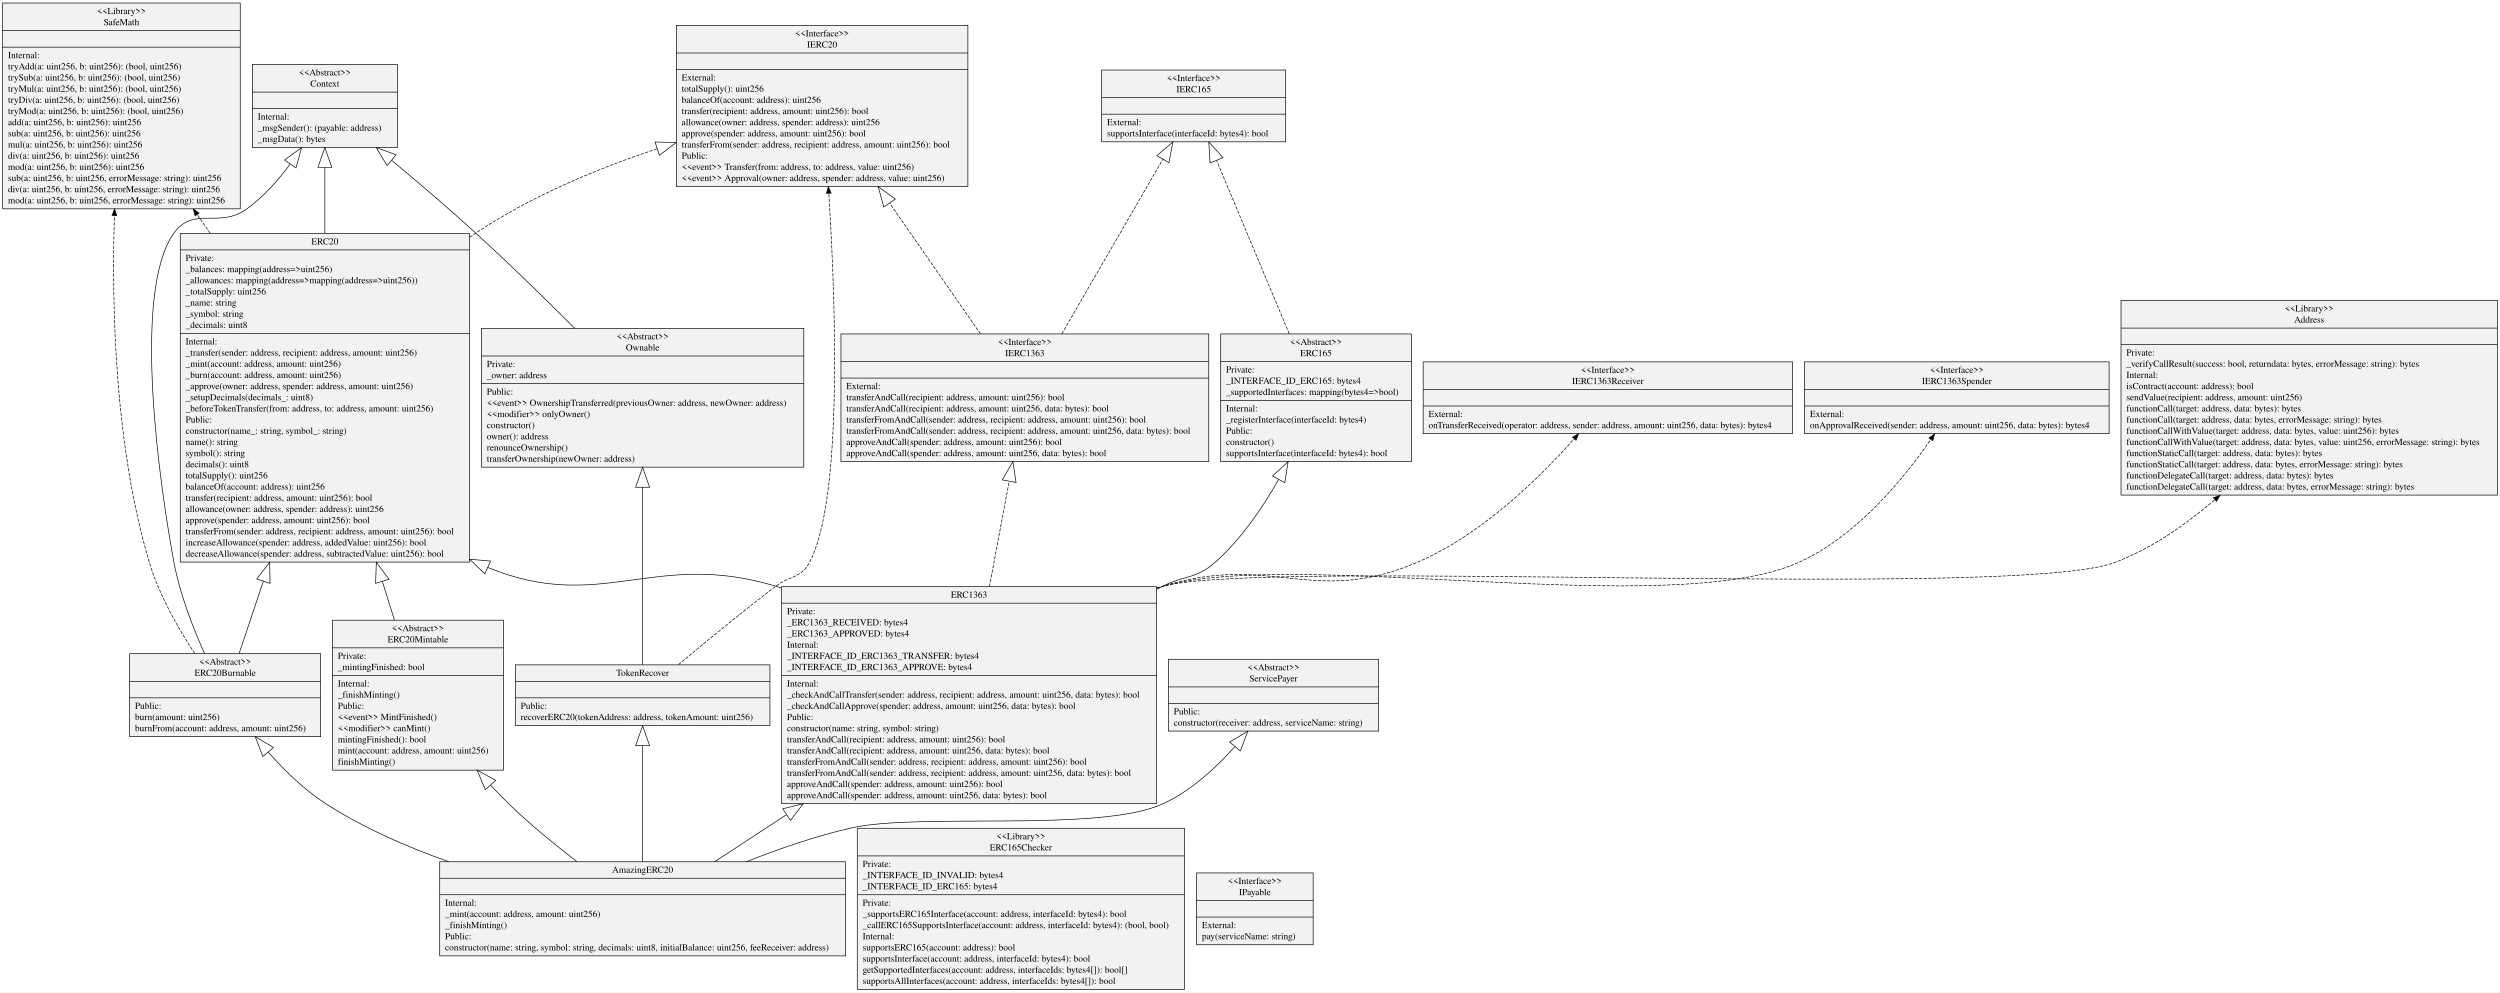
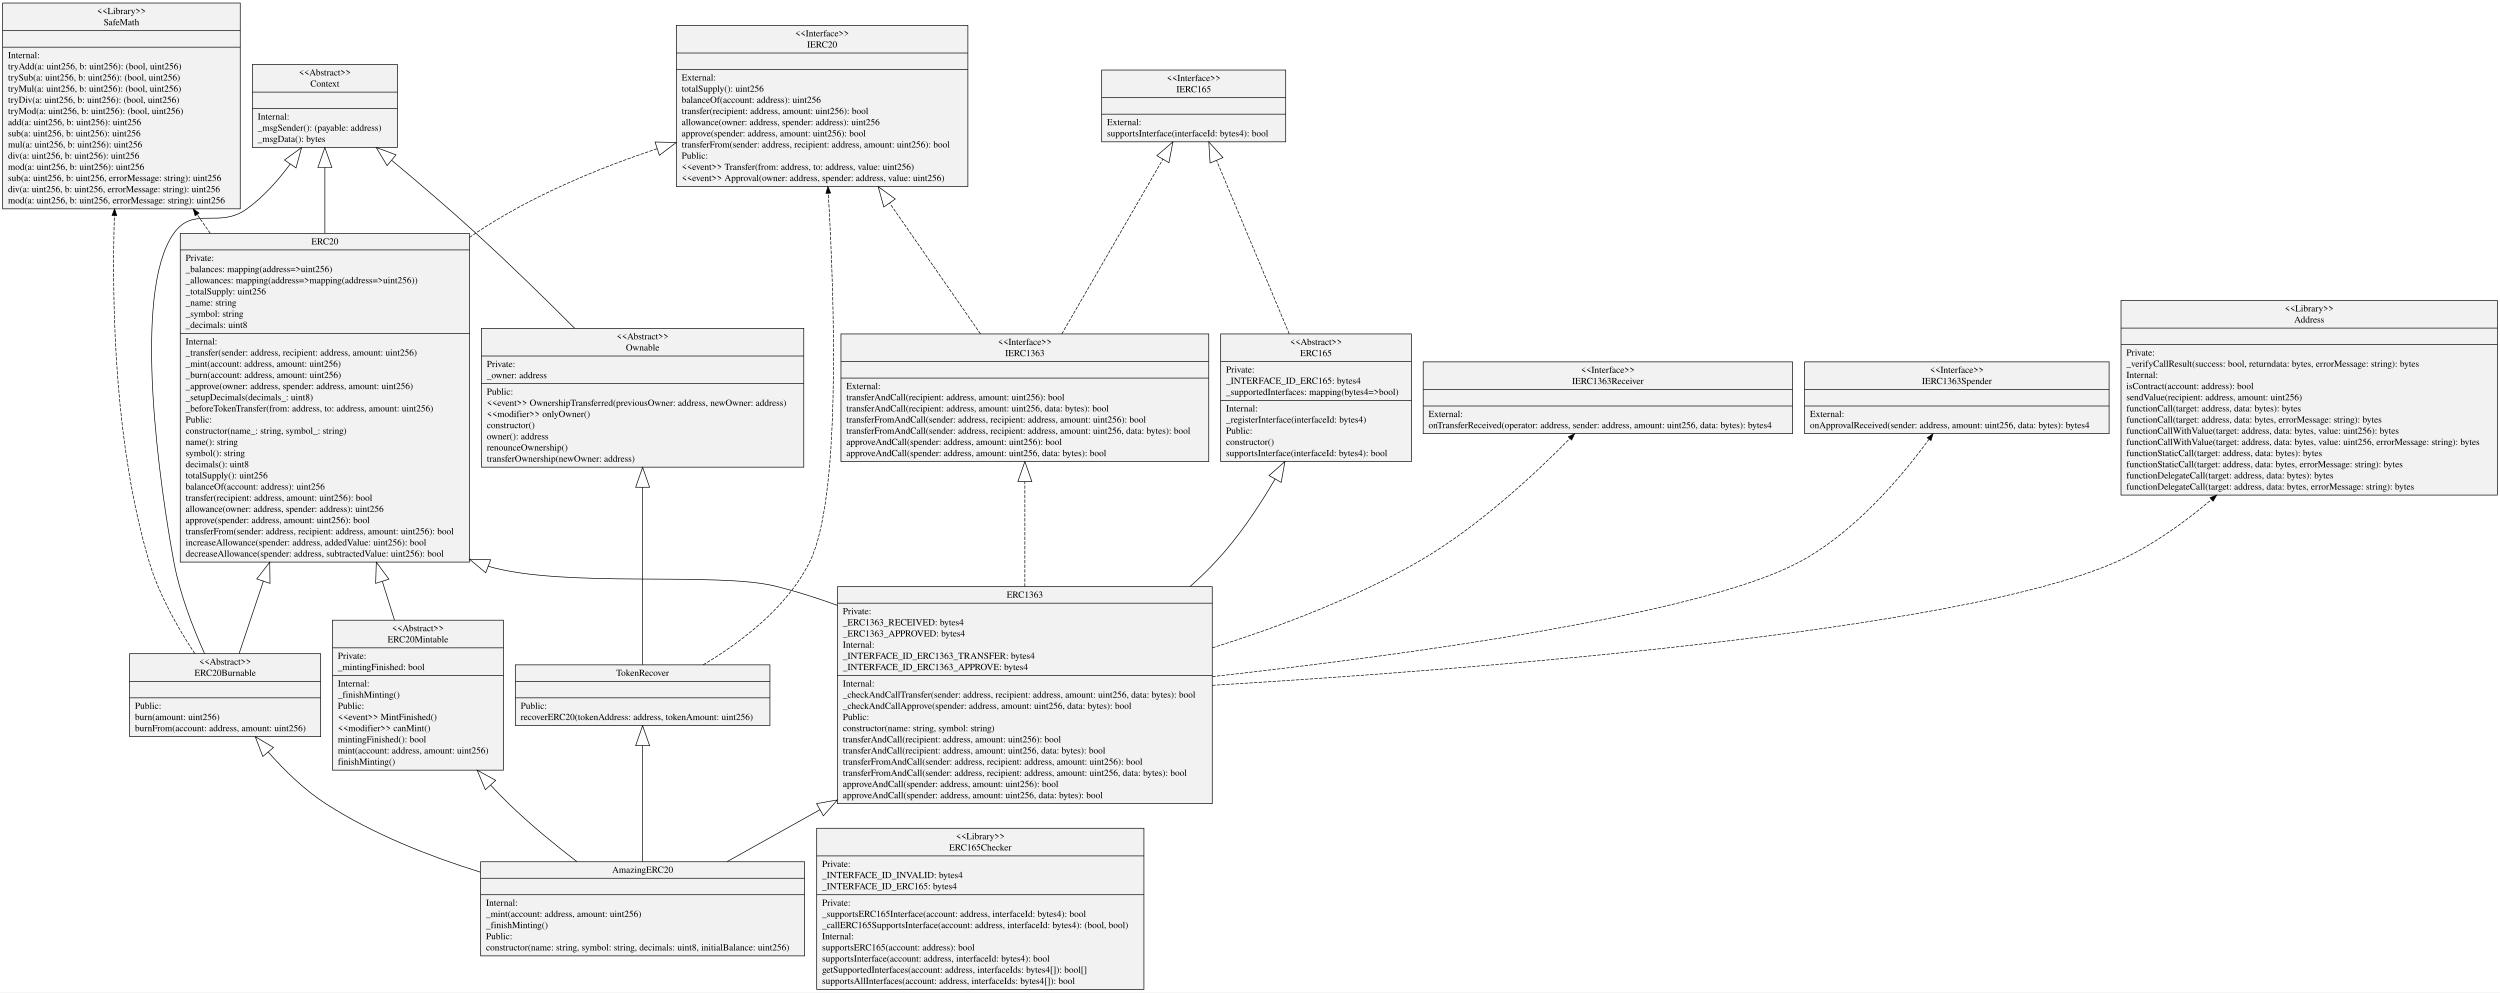
<svg xmlns="http://www.w3.org/2000/svg" width="3761pt" height="1493pt" viewBox="0.00 0.00 3760.75 1492.80">
  <g id="graph0" class="graph" transform="scale(1 1) rotate(0) translate(4 1488.8)">
    <polygon fill="#ffffff" stroke="transparent" points="-4,4 -4,-1488.8 3756.754,-1488.8 3756.754,4 -4,4" />
    <g id="node1" class="node">
      <polygon fill="#f2f2f2" stroke="#000000" points="375.624,-1267.1 375.624,-1391.9 593.769,-1391.9 593.769,-1267.1 375.624,-1267.1" />
      <text text-anchor="middle" x="484.696" y="-1375.3" font-family="Times,serif" font-size="14.00" fill="#000000">&lt;&lt;Abstract&gt;&gt;</text>
      <text text-anchor="middle" x="484.696" y="-1358.5" font-family="Times,serif" font-size="14.00" fill="#000000">Context</text>
      <polyline fill="none" stroke="#000000" points="375.624,-1350.3 593.769,-1350.3 " />
      <text text-anchor="middle" x="484.696" y="-1333.7" font-family="Times,serif" font-size="14.00" fill="#000000"> </text>
      <polyline fill="none" stroke="#000000" points="375.624,-1325.5 593.769,-1325.5 " />
      <text text-anchor="start" x="383.624" y="-1308.9" font-family="Times,serif" font-size="14.00" fill="#000000">Internal:</text>
      <text text-anchor="start" x="383.624" y="-1292.1" font-family="Times,serif" font-size="14.00" fill="#000000">    _msgSender(): (payable: address)</text>
      <text text-anchor="start" x="383.624" y="-1275.3" font-family="Times,serif" font-size="14.00" fill="#000000">    _msgData(): bytes</text>
    </g>
    <g id="node2" class="node">
      <polygon fill="#f2f2f2" stroke="#000000" points="1013.396,-1208.3 1013.396,-1450.7 1451.996,-1450.7 1451.996,-1208.3 1013.396,-1208.3" />
      <text text-anchor="middle" x="1232.696" y="-1434.1" font-family="Times,serif" font-size="14.00" fill="#000000">&lt;&lt;Interface&gt;&gt;</text>
      <text text-anchor="middle" x="1232.696" y="-1417.3" font-family="Times,serif" font-size="14.00" fill="#000000">IERC20</text>
      <polyline fill="none" stroke="#000000" points="1013.396,-1409.1 1451.996,-1409.1 " />
      <text text-anchor="middle" x="1232.696" y="-1392.5" font-family="Times,serif" font-size="14.00" fill="#000000"> </text>
      <polyline fill="none" stroke="#000000" points="1013.396,-1384.3 1451.996,-1384.3 " />
      <text text-anchor="start" x="1021.396" y="-1367.7" font-family="Times,serif" font-size="14.00" fill="#000000">External:</text>
      <text text-anchor="start" x="1021.396" y="-1350.9" font-family="Times,serif" font-size="14.00" fill="#000000">     totalSupply(): uint256</text>
      <text text-anchor="start" x="1021.396" y="-1334.1" font-family="Times,serif" font-size="14.00" fill="#000000">     balanceOf(account: address): uint256</text>
      <text text-anchor="start" x="1021.396" y="-1317.3" font-family="Times,serif" font-size="14.00" fill="#000000">     transfer(recipient: address, amount: uint256): bool</text>
      <text text-anchor="start" x="1021.396" y="-1300.5" font-family="Times,serif" font-size="14.00" fill="#000000">     allowance(owner: address, spender: address): uint256</text>
      <text text-anchor="start" x="1021.396" y="-1283.7" font-family="Times,serif" font-size="14.00" fill="#000000">     approve(spender: address, amount: uint256): bool</text>
      <text text-anchor="start" x="1021.396" y="-1266.9" font-family="Times,serif" font-size="14.00" fill="#000000">     transferFrom(sender: address, recipient: address, amount: uint256): bool</text>
      <text text-anchor="start" x="1021.396" y="-1250.1" font-family="Times,serif" font-size="14.00" fill="#000000">Public:</text>
      <text text-anchor="start" x="1021.396" y="-1233.3" font-family="Times,serif" font-size="14.00" fill="#000000">    &lt;&lt;event&gt;&gt; Transfer(from: address, to: address, value: uint256)</text>
      <text text-anchor="start" x="1021.396" y="-1216.5" font-family="Times,serif" font-size="14.00" fill="#000000">    &lt;&lt;event&gt;&gt; Approval(owner: address, spender: address, value: uint256)</text>
    </g>
    <g id="node3" class="node">
      <polygon fill="#f2f2f2" stroke="#000000" points="0,-1174.7 0,-1484.3 357.393,-1484.3 357.393,-1174.7 0,-1174.7" />
      <text text-anchor="middle" x="178.696" y="-1467.7" font-family="Times,serif" font-size="14.00" fill="#000000">&lt;&lt;Library&gt;&gt;</text>
      <text text-anchor="middle" x="178.696" y="-1450.9" font-family="Times,serif" font-size="14.00" fill="#000000">SafeMath</text>
      <polyline fill="none" stroke="#000000" points="0,-1442.7 357.393,-1442.7 " />
      <text text-anchor="middle" x="178.696" y="-1426.1" font-family="Times,serif" font-size="14.00" fill="#000000"> </text>
      <polyline fill="none" stroke="#000000" points="0,-1417.9 357.393,-1417.9 " />
      <text text-anchor="start" x="8" y="-1401.3" font-family="Times,serif" font-size="14.00" fill="#000000">Internal:</text>
      <text text-anchor="start" x="8" y="-1384.5" font-family="Times,serif" font-size="14.00" fill="#000000">    tryAdd(a: uint256, b: uint256): (bool, uint256)</text>
      <text text-anchor="start" x="8" y="-1367.7" font-family="Times,serif" font-size="14.00" fill="#000000">    trySub(a: uint256, b: uint256): (bool, uint256)</text>
      <text text-anchor="start" x="8" y="-1350.9" font-family="Times,serif" font-size="14.00" fill="#000000">    tryMul(a: uint256, b: uint256): (bool, uint256)</text>
      <text text-anchor="start" x="8" y="-1334.1" font-family="Times,serif" font-size="14.00" fill="#000000">    tryDiv(a: uint256, b: uint256): (bool, uint256)</text>
      <text text-anchor="start" x="8" y="-1317.3" font-family="Times,serif" font-size="14.00" fill="#000000">    tryMod(a: uint256, b: uint256): (bool, uint256)</text>
      <text text-anchor="start" x="8" y="-1300.5" font-family="Times,serif" font-size="14.00" fill="#000000">    add(a: uint256, b: uint256): uint256</text>
      <text text-anchor="start" x="8" y="-1283.7" font-family="Times,serif" font-size="14.00" fill="#000000">    sub(a: uint256, b: uint256): uint256</text>
      <text text-anchor="start" x="8" y="-1266.9" font-family="Times,serif" font-size="14.00" fill="#000000">    mul(a: uint256, b: uint256): uint256</text>
      <text text-anchor="start" x="8" y="-1250.1" font-family="Times,serif" font-size="14.00" fill="#000000">    div(a: uint256, b: uint256): uint256</text>
      <text text-anchor="start" x="8" y="-1233.3" font-family="Times,serif" font-size="14.00" fill="#000000">    mod(a: uint256, b: uint256): uint256</text>
      <text text-anchor="start" x="8" y="-1216.5" font-family="Times,serif" font-size="14.00" fill="#000000">    sub(a: uint256, b: uint256, errorMessage: string): uint256</text>
      <text text-anchor="start" x="8" y="-1199.7" font-family="Times,serif" font-size="14.00" fill="#000000">    div(a: uint256, b: uint256, errorMessage: string): uint256</text>
      <text text-anchor="start" x="8" y="-1182.9" font-family="Times,serif" font-size="14.00" fill="#000000">    mod(a: uint256, b: uint256, errorMessage: string): uint256</text>
    </g>
    <g id="node4" class="node">
      <polygon fill="#f2f2f2" stroke="#000000" points="267.147,-643.3 267.147,-1137.7 702.246,-1137.7 702.246,-643.3 267.147,-643.3" />
      <text text-anchor="middle" x="484.696" y="-1121.1" font-family="Times,serif" font-size="14.00" fill="#000000">ERC20</text>
      <polyline fill="none" stroke="#000000" points="267.147,-1112.9 702.246,-1112.9 " />
      <text text-anchor="start" x="275.147" y="-1096.3" font-family="Times,serif" font-size="14.00" fill="#000000">Private:</text>
      <text text-anchor="start" x="275.147" y="-1079.5" font-family="Times,serif" font-size="14.00" fill="#000000">   _balances: mapping(address=&gt;uint256)</text>
      <text text-anchor="start" x="275.147" y="-1062.7" font-family="Times,serif" font-size="14.00" fill="#000000">   _allowances: mapping(address=&gt;mapping(address=&gt;uint256))</text>
      <text text-anchor="start" x="275.147" y="-1045.9" font-family="Times,serif" font-size="14.00" fill="#000000">   _totalSupply: uint256</text>
      <text text-anchor="start" x="275.147" y="-1029.1" font-family="Times,serif" font-size="14.00" fill="#000000">   _name: string</text>
      <text text-anchor="start" x="275.147" y="-1012.3" font-family="Times,serif" font-size="14.00" fill="#000000">   _symbol: string</text>
      <text text-anchor="start" x="275.147" y="-995.5" font-family="Times,serif" font-size="14.00" fill="#000000">   _decimals: uint8</text>
      <polyline fill="none" stroke="#000000" points="267.147,-987.3 702.246,-987.3 " />
      <text text-anchor="start" x="275.147" y="-970.7" font-family="Times,serif" font-size="14.00" fill="#000000">Internal:</text>
      <text text-anchor="start" x="275.147" y="-953.9" font-family="Times,serif" font-size="14.00" fill="#000000">    _transfer(sender: address, recipient: address, amount: uint256)</text>
      <text text-anchor="start" x="275.147" y="-937.1" font-family="Times,serif" font-size="14.00" fill="#000000">    _mint(account: address, amount: uint256)</text>
      <text text-anchor="start" x="275.147" y="-920.3" font-family="Times,serif" font-size="14.00" fill="#000000">    _burn(account: address, amount: uint256)</text>
      <text text-anchor="start" x="275.147" y="-903.5" font-family="Times,serif" font-size="14.00" fill="#000000">    _approve(owner: address, spender: address, amount: uint256)</text>
      <text text-anchor="start" x="275.147" y="-886.7" font-family="Times,serif" font-size="14.00" fill="#000000">    _setupDecimals(decimals_: uint8)</text>
      <text text-anchor="start" x="275.147" y="-869.9" font-family="Times,serif" font-size="14.00" fill="#000000">    _beforeTokenTransfer(from: address, to: address, amount: uint256)</text>
      <text text-anchor="start" x="275.147" y="-853.1" font-family="Times,serif" font-size="14.00" fill="#000000">Public:</text>
      <text text-anchor="start" x="275.147" y="-836.3" font-family="Times,serif" font-size="14.00" fill="#000000">    constructor(name_: string, symbol_: string)</text>
      <text text-anchor="start" x="275.147" y="-819.5" font-family="Times,serif" font-size="14.00" fill="#000000">    name(): string</text>
      <text text-anchor="start" x="275.147" y="-802.7" font-family="Times,serif" font-size="14.00" fill="#000000">    symbol(): string</text>
      <text text-anchor="start" x="275.147" y="-785.9" font-family="Times,serif" font-size="14.00" fill="#000000">    decimals(): uint8</text>
      <text text-anchor="start" x="275.147" y="-769.1" font-family="Times,serif" font-size="14.00" fill="#000000">    totalSupply(): uint256</text>
      <text text-anchor="start" x="275.147" y="-752.3" font-family="Times,serif" font-size="14.00" fill="#000000">    balanceOf(account: address): uint256</text>
      <text text-anchor="start" x="275.147" y="-735.5" font-family="Times,serif" font-size="14.00" fill="#000000">    transfer(recipient: address, amount: uint256): bool</text>
      <text text-anchor="start" x="275.147" y="-718.7" font-family="Times,serif" font-size="14.00" fill="#000000">    allowance(owner: address, spender: address): uint256</text>
      <text text-anchor="start" x="275.147" y="-701.9" font-family="Times,serif" font-size="14.00" fill="#000000">    approve(spender: address, amount: uint256): bool</text>
      <text text-anchor="start" x="275.147" y="-685.1" font-family="Times,serif" font-size="14.00" fill="#000000">    transferFrom(sender: address, recipient: address, amount: uint256): bool</text>
      <text text-anchor="start" x="275.147" y="-668.3" font-family="Times,serif" font-size="14.00" fill="#000000">    increaseAllowance(spender: address, addedValue: uint256): bool</text>
      <text text-anchor="start" x="275.147" y="-651.5" font-family="Times,serif" font-size="14.00" fill="#000000">    decreaseAllowance(spender: address, subtractedValue: uint256): bool</text>
    </g>
    <g id="edge1" class="edge">
      <path fill="none" stroke="#000000" d="M484.696,-1137.906C484.696,-1173.085 484.696,-1207.292 484.696,-1236.833" />
      <polygon fill="none" stroke="#000000" points="474.197,-1236.882 484.696,-1266.882 495.197,-1236.882 474.197,-1236.882" />
    </g>
    <g id="edge2" class="edge">
      <path fill="none" stroke="#000000" stroke-dasharray="5,2" d="M702.29,-1131.714C705.411,-1133.926 708.547,-1136.089 711.696,-1138.2 793.942,-1193.32 894.1,-1235.012 984.541,-1265.174" />
      <polygon fill="none" stroke="#000000" points="981.436,-1275.206 1013.212,-1274.465 987.91,-1255.228 981.436,-1275.206" />
    </g>
    <g id="edge3" class="edge">
      <path fill="none" stroke="#000000" stroke-dasharray="5,2" d="M312.245,-1137.906C305.646,-1147.373 299.096,-1156.77 292.645,-1166.024" />
      <polygon fill="#000000" stroke="#000000" points="289.598,-1164.276 286.751,-1174.481 295.34,-1168.279 289.598,-1164.276" />
    </g>
    <g id="node5" class="node">
      <polygon fill="#f2f2f2" stroke="#000000" points="191.003,-380.7 191.003,-505.5 478.39,-505.5 478.39,-380.7 191.003,-380.7" />
      <text text-anchor="middle" x="334.696" y="-488.9" font-family="Times,serif" font-size="14.00" fill="#000000">&lt;&lt;Abstract&gt;&gt;</text>
      <text text-anchor="middle" x="334.696" y="-472.1" font-family="Times,serif" font-size="14.00" fill="#000000">ERC20Burnable</text>
      <polyline fill="none" stroke="#000000" points="191.003,-463.9 478.39,-463.9 " />
      <text text-anchor="middle" x="334.696" y="-447.3" font-family="Times,serif" font-size="14.00" fill="#000000"> </text>
      <polyline fill="none" stroke="#000000" points="191.003,-439.1 478.39,-439.1 " />
      <text text-anchor="start" x="199.003" y="-422.5" font-family="Times,serif" font-size="14.00" fill="#000000">Public:</text>
      <text text-anchor="start" x="199.003" y="-405.7" font-family="Times,serif" font-size="14.00" fill="#000000">    burn(amount: uint256)</text>
      <text text-anchor="start" x="199.003" y="-388.9" font-family="Times,serif" font-size="14.00" fill="#000000">    burnFrom(account: address, amount: uint256)</text>
    </g>
    <g id="edge4" class="edge">
      <path fill="none" stroke="#000000" d="M303.721,-505.654C286.405,-544.164 266.569,-595.127 257.696,-642.8 237.554,-751.03 193.203,-1048.98 257.696,-1138.2 287.584,-1179.547 325.174,-1144.556 366.696,-1174.2 391.987,-1192.256 414.309,-1217.323 432.541,-1242.055" />
      <polygon fill="none" stroke="#000000" points="424.006,-1248.174 449.689,-1266.899 441.289,-1236.245 424.006,-1248.174" />
    </g>
    <g id="edge6" class="edge">
      <path fill="none" stroke="#000000" stroke-dasharray="5,2" d="M288.943,-505.784C264.026,-543.518 235.361,-593.641 220.696,-642.8 169.182,-815.492 163.8,-1023.156 168.067,-1164.582" />
      <polygon fill="#000000" stroke="#000000" points="164.571,-1164.767 168.391,-1174.649 171.568,-1164.542 164.571,-1164.767" />
    </g>
    <g id="edge5" class="edge">
      <path fill="none" stroke="#000000" d="M355.711,-505.78C365.767,-535.774 378.578,-573.983 392.204,-614.626" />
      <polygon fill="none" stroke="#000000" points="382.252,-617.974 401.744,-643.081 402.163,-611.299 382.252,-617.974" />
    </g>
    <g id="node6" class="node">
      <polygon fill="#f2f2f2" stroke="#000000" points="1653.279,-1275.5 1653.279,-1383.5 1930.114,-1383.5 1930.114,-1275.5 1653.279,-1275.5" />
      <text text-anchor="middle" x="1791.696" y="-1366.9" font-family="Times,serif" font-size="14.00" fill="#000000">&lt;&lt;Interface&gt;&gt;</text>
      <text text-anchor="middle" x="1791.696" y="-1350.1" font-family="Times,serif" font-size="14.00" fill="#000000">IERC165</text>
      <polyline fill="none" stroke="#000000" points="1653.279,-1341.9 1930.114,-1341.9 " />
      <text text-anchor="middle" x="1791.696" y="-1325.3" font-family="Times,serif" font-size="14.00" fill="#000000"> </text>
      <polyline fill="none" stroke="#000000" points="1653.279,-1317.1 1930.114,-1317.1 " />
      <text text-anchor="start" x="1661.279" y="-1300.5" font-family="Times,serif" font-size="14.00" fill="#000000">External:</text>
      <text text-anchor="start" x="1661.279" y="-1283.7" font-family="Times,serif" font-size="14.00" fill="#000000">     supportsInterface(interfaceId: bytes4): bool</text>
    </g>
    <g id="node7" class="node">
      <polygon fill="#f2f2f2" stroke="#000000" points="1261.047,-794.5 1261.047,-986.5 1814.346,-986.5 1814.346,-794.5 1261.047,-794.5" />
      <text text-anchor="middle" x="1537.696" y="-969.9" font-family="Times,serif" font-size="14.00" fill="#000000">&lt;&lt;Interface&gt;&gt;</text>
      <text text-anchor="middle" x="1537.696" y="-953.1" font-family="Times,serif" font-size="14.00" fill="#000000">IERC1363</text>
      <polyline fill="none" stroke="#000000" points="1261.047,-944.9 1814.346,-944.9 " />
      <text text-anchor="middle" x="1537.696" y="-928.3" font-family="Times,serif" font-size="14.00" fill="#000000"> </text>
      <polyline fill="none" stroke="#000000" points="1261.047,-920.1 1814.346,-920.1 " />
      <text text-anchor="start" x="1269.047" y="-903.5" font-family="Times,serif" font-size="14.00" fill="#000000">External:</text>
      <text text-anchor="start" x="1269.047" y="-886.7" font-family="Times,serif" font-size="14.00" fill="#000000">     transferAndCall(recipient: address, amount: uint256): bool</text>
      <text text-anchor="start" x="1269.047" y="-869.9" font-family="Times,serif" font-size="14.00" fill="#000000">     transferAndCall(recipient: address, amount: uint256, data: bytes): bool</text>
      <text text-anchor="start" x="1269.047" y="-853.1" font-family="Times,serif" font-size="14.00" fill="#000000">     transferFromAndCall(sender: address, recipient: address, amount: uint256): bool</text>
      <text text-anchor="start" x="1269.047" y="-836.3" font-family="Times,serif" font-size="14.00" fill="#000000">     transferFromAndCall(sender: address, recipient: address, amount: uint256, data: bytes): bool</text>
      <text text-anchor="start" x="1269.047" y="-819.5" font-family="Times,serif" font-size="14.00" fill="#000000">     approveAndCall(spender: address, amount: uint256): bool</text>
      <text text-anchor="start" x="1269.047" y="-802.7" font-family="Times,serif" font-size="14.00" fill="#000000">     approveAndCall(spender: address, amount: uint256, data: bytes): bool</text>
    </g>
    <g id="edge7" class="edge">
      <path fill="none" stroke="#000000" stroke-dasharray="5,2" d="M1470.951,-986.569C1430.932,-1044.171 1379.238,-1118.576 1334.235,-1183.351" />
      <polygon fill="none" stroke="#000000" points="1325.526,-1177.484 1317.032,-1208.112 1342.772,-1189.466 1325.526,-1177.484" />
    </g>
    <g id="edge8" class="edge">
      <path fill="none" stroke="#000000" stroke-dasharray="5,2" d="M1593.281,-986.569C1638.822,-1065.281 1702.517,-1175.367 1745.343,-1249.385" />
      <polygon fill="none" stroke="#000000" points="1736.266,-1254.664 1760.379,-1275.372 1754.443,-1244.147 1736.266,-1254.664" />
    </g>
    <g id="node8" class="node">
      <polygon fill="#f2f2f2" stroke="#000000" points="2136.898,-836.5 2136.898,-944.5 2692.495,-944.5 2692.495,-836.5 2136.898,-836.5" />
      <text text-anchor="middle" x="2414.696" y="-927.9" font-family="Times,serif" font-size="14.00" fill="#000000">&lt;&lt;Interface&gt;&gt;</text>
      <text text-anchor="middle" x="2414.696" y="-911.1" font-family="Times,serif" font-size="14.00" fill="#000000">IERC1363Receiver</text>
      <polyline fill="none" stroke="#000000" points="2136.898,-902.9 2692.495,-902.9 " />
      <text text-anchor="middle" x="2414.696" y="-886.3" font-family="Times,serif" font-size="14.00" fill="#000000"> </text>
      <polyline fill="none" stroke="#000000" points="2136.898,-878.1 2692.495,-878.1 " />
      <text text-anchor="start" x="2144.898" y="-861.5" font-family="Times,serif" font-size="14.00" fill="#000000">External:</text>
      <text text-anchor="start" x="2144.898" y="-844.7" font-family="Times,serif" font-size="14.00" fill="#000000">     onTransferReceived(operator: address, sender: address, amount: uint256, data: bytes): bytes4</text>
    </g>
    <g id="node9" class="node">
      <polygon fill="#f2f2f2" stroke="#000000" points="2710.671,-836.5 2710.671,-944.5 3168.722,-944.5 3168.722,-836.5 2710.671,-836.5" />
      <text text-anchor="middle" x="2939.696" y="-927.9" font-family="Times,serif" font-size="14.00" fill="#000000">&lt;&lt;Interface&gt;&gt;</text>
      <text text-anchor="middle" x="2939.696" y="-911.1" font-family="Times,serif" font-size="14.00" fill="#000000">IERC1363Spender</text>
      <polyline fill="none" stroke="#000000" points="2710.671,-902.9 3168.722,-902.9 " />
      <text text-anchor="middle" x="2939.696" y="-886.3" font-family="Times,serif" font-size="14.00" fill="#000000"> </text>
      <polyline fill="none" stroke="#000000" points="2710.671,-878.1 3168.722,-878.1 " />
      <text text-anchor="start" x="2718.671" y="-861.5" font-family="Times,serif" font-size="14.00" fill="#000000">External:</text>
      <text text-anchor="start" x="2718.671" y="-844.7" font-family="Times,serif" font-size="14.00" fill="#000000">     onApprovalReceived(sender: address, amount: uint256, data: bytes): bytes4</text>
    </g>
    <g id="node10" class="node">
      <polygon fill="#f2f2f2" stroke="#000000" points="3186.638,-744.1 3186.638,-1036.9 3752.754,-1036.9 3752.754,-744.1 3186.638,-744.1" />
      <text text-anchor="middle" x="3469.696" y="-1020.3" font-family="Times,serif" font-size="14.00" fill="#000000">&lt;&lt;Library&gt;&gt;</text>
      <text text-anchor="middle" x="3469.696" y="-1003.5" font-family="Times,serif" font-size="14.00" fill="#000000">Address</text>
      <polyline fill="none" stroke="#000000" points="3186.638,-995.3 3752.754,-995.3 " />
      <text text-anchor="middle" x="3469.696" y="-978.7" font-family="Times,serif" font-size="14.00" fill="#000000"> </text>
      <polyline fill="none" stroke="#000000" points="3186.638,-970.5 3752.754,-970.5 " />
      <text text-anchor="start" x="3194.638" y="-953.9" font-family="Times,serif" font-size="14.00" fill="#000000">Private:</text>
      <text text-anchor="start" x="3194.638" y="-937.1" font-family="Times,serif" font-size="14.00" fill="#000000">    _verifyCallResult(success: bool, returndata: bytes, errorMessage: string): bytes</text>
      <text text-anchor="start" x="3194.638" y="-920.3" font-family="Times,serif" font-size="14.00" fill="#000000">Internal:</text>
      <text text-anchor="start" x="3194.638" y="-903.5" font-family="Times,serif" font-size="14.00" fill="#000000">    isContract(account: address): bool</text>
      <text text-anchor="start" x="3194.638" y="-886.7" font-family="Times,serif" font-size="14.00" fill="#000000">    sendValue(recipient: address, amount: uint256)</text>
      <text text-anchor="start" x="3194.638" y="-869.9" font-family="Times,serif" font-size="14.00" fill="#000000">    functionCall(target: address, data: bytes): bytes</text>
      <text text-anchor="start" x="3194.638" y="-853.1" font-family="Times,serif" font-size="14.00" fill="#000000">    functionCall(target: address, data: bytes, errorMessage: string): bytes</text>
      <text text-anchor="start" x="3194.638" y="-836.3" font-family="Times,serif" font-size="14.00" fill="#000000">    functionCallWithValue(target: address, data: bytes, value: uint256): bytes</text>
      <text text-anchor="start" x="3194.638" y="-819.5" font-family="Times,serif" font-size="14.00" fill="#000000">    functionCallWithValue(target: address, data: bytes, value: uint256, errorMessage: string): bytes</text>
      <text text-anchor="start" x="3194.638" y="-802.7" font-family="Times,serif" font-size="14.00" fill="#000000">    functionStaticCall(target: address, data: bytes): bytes</text>
      <text text-anchor="start" x="3194.638" y="-785.9" font-family="Times,serif" font-size="14.00" fill="#000000">    functionStaticCall(target: address, data: bytes, errorMessage: string): bytes</text>
      <text text-anchor="start" x="3194.638" y="-769.1" font-family="Times,serif" font-size="14.00" fill="#000000">    functionDelegateCall(target: address, data: bytes): bytes</text>
      <text text-anchor="start" x="3194.638" y="-752.3" font-family="Times,serif" font-size="14.00" fill="#000000">    functionDelegateCall(target: address, data: bytes, errorMessage: string): bytes</text>
    </g>
    <g id="node11" class="node">
-       <polygon fill="#f2f2f2" stroke="#000000" points="1285.584,-.5 1285.584,-242.9 1777.809,-242.9 1777.809,-.5 1285.584,-.5" />
-       <text text-anchor="middle" x="1531.696" y="-226.3" font-family="Times,serif" font-size="14.00" fill="#000000">&lt;&lt;Library&gt;&gt;</text>
-       <text text-anchor="middle" x="1531.696" y="-209.5" font-family="Times,serif" font-size="14.00" fill="#000000">ERC165Checker</text>
-       <polyline fill="none" stroke="#000000" points="1285.584,-201.3 1777.809,-201.3 " />
-       <text text-anchor="start" x="1293.584" y="-184.7" font-family="Times,serif" font-size="14.00" fill="#000000">Private:</text>
-       <text text-anchor="start" x="1293.584" y="-167.9" font-family="Times,serif" font-size="14.00" fill="#000000">   _INTERFACE_ID_INVALID: bytes4</text>
-       <text text-anchor="start" x="1293.584" y="-151.1" font-family="Times,serif" font-size="14.00" fill="#000000">   _INTERFACE_ID_ERC165: bytes4</text>
-       <polyline fill="none" stroke="#000000" points="1285.584,-142.9 1777.809,-142.9 " />
-       <text text-anchor="start" x="1293.584" y="-126.3" font-family="Times,serif" font-size="14.00" fill="#000000">Private:</text>
-       <text text-anchor="start" x="1293.584" y="-109.5" font-family="Times,serif" font-size="14.00" fill="#000000">    _supportsERC165Interface(account: address, interfaceId: bytes4): bool</text>
-       <text text-anchor="start" x="1293.584" y="-92.7" font-family="Times,serif" font-size="14.00" fill="#000000">    _callERC165SupportsInterface(account: address, interfaceId: bytes4): (bool, bool)</text>
-       <text text-anchor="start" x="1293.584" y="-75.9" font-family="Times,serif" font-size="14.00" fill="#000000">Internal:</text>
-       <text text-anchor="start" x="1293.584" y="-59.1" font-family="Times,serif" font-size="14.00" fill="#000000">    supportsERC165(account: address): bool</text>
-       <text text-anchor="start" x="1293.584" y="-42.3" font-family="Times,serif" font-size="14.00" fill="#000000">    supportsInterface(account: address, interfaceId: bytes4): bool</text>
-       <text text-anchor="start" x="1293.584" y="-25.5" font-family="Times,serif" font-size="14.00" fill="#000000">    getSupportedInterfaces(account: address, interfaceIds: bytes4[]): bool[]</text>
-       <text text-anchor="start" x="1293.584" y="-8.7" font-family="Times,serif" font-size="14.00" fill="#000000">    supportsAllInterfaces(account: address, interfaceIds: bytes4[]): bool</text>
+       <polygon fill="#f2f2f2" stroke="#000000" points="1224.584,-.5 1224.584,-242.9 1716.809,-242.9 1716.809,-.5 1224.584,-.5" />
+       <text text-anchor="middle" x="1470.696" y="-226.3" font-family="Times,serif" font-size="14.00" fill="#000000">&lt;&lt;Library&gt;&gt;</text>
+       <text text-anchor="middle" x="1470.696" y="-209.5" font-family="Times,serif" font-size="14.00" fill="#000000">ERC165Checker</text>
+       <polyline fill="none" stroke="#000000" points="1224.584,-201.3 1716.809,-201.3 " />
+       <text text-anchor="start" x="1232.584" y="-184.7" font-family="Times,serif" font-size="14.00" fill="#000000">Private:</text>
+       <text text-anchor="start" x="1232.584" y="-167.9" font-family="Times,serif" font-size="14.00" fill="#000000">   _INTERFACE_ID_INVALID: bytes4</text>
+       <text text-anchor="start" x="1232.584" y="-151.1" font-family="Times,serif" font-size="14.00" fill="#000000">   _INTERFACE_ID_ERC165: bytes4</text>
+       <polyline fill="none" stroke="#000000" points="1224.584,-142.9 1716.809,-142.9 " />
+       <text text-anchor="start" x="1232.584" y="-126.3" font-family="Times,serif" font-size="14.00" fill="#000000">Private:</text>
+       <text text-anchor="start" x="1232.584" y="-109.5" font-family="Times,serif" font-size="14.00" fill="#000000">    _supportsERC165Interface(account: address, interfaceId: bytes4): bool</text>
+       <text text-anchor="start" x="1232.584" y="-92.7" font-family="Times,serif" font-size="14.00" fill="#000000">    _callERC165SupportsInterface(account: address, interfaceId: bytes4): (bool, bool)</text>
+       <text text-anchor="start" x="1232.584" y="-75.9" font-family="Times,serif" font-size="14.00" fill="#000000">Internal:</text>
+       <text text-anchor="start" x="1232.584" y="-59.1" font-family="Times,serif" font-size="14.00" fill="#000000">    supportsERC165(account: address): bool</text>
+       <text text-anchor="start" x="1232.584" y="-42.3" font-family="Times,serif" font-size="14.00" fill="#000000">    supportsInterface(account: address, interfaceId: bytes4): bool</text>
+       <text text-anchor="start" x="1232.584" y="-25.5" font-family="Times,serif" font-size="14.00" fill="#000000">    getSupportedInterfaces(account: address, interfaceIds: bytes4[]): bool[]</text>
+       <text text-anchor="start" x="1232.584" y="-8.7" font-family="Times,serif" font-size="14.00" fill="#000000">    supportsAllInterfaces(account: address, interfaceIds: bytes4[]): bool</text>
    </g>
    <g id="node12" class="node">
      <polygon fill="#f2f2f2" stroke="#000000" points="1832.285,-794.5 1832.285,-986.5 2119.108,-986.5 2119.108,-794.5 1832.285,-794.5" />
      <text text-anchor="middle" x="1975.696" y="-969.9" font-family="Times,serif" font-size="14.00" fill="#000000">&lt;&lt;Abstract&gt;&gt;</text>
      <text text-anchor="middle" x="1975.696" y="-953.1" font-family="Times,serif" font-size="14.00" fill="#000000">ERC165</text>
      <polyline fill="none" stroke="#000000" points="1832.285,-944.9 2119.108,-944.9 " />
      <text text-anchor="start" x="1840.285" y="-928.3" font-family="Times,serif" font-size="14.00" fill="#000000">Private:</text>
      <text text-anchor="start" x="1840.285" y="-911.5" font-family="Times,serif" font-size="14.00" fill="#000000">   _INTERFACE_ID_ERC165: bytes4</text>
      <text text-anchor="start" x="1840.285" y="-894.7" font-family="Times,serif" font-size="14.00" fill="#000000">   _supportedInterfaces: mapping(bytes4=&gt;bool)</text>
      <polyline fill="none" stroke="#000000" points="1832.285,-886.5 2119.108,-886.5 " />
      <text text-anchor="start" x="1840.285" y="-869.9" font-family="Times,serif" font-size="14.00" fill="#000000">Internal:</text>
      <text text-anchor="start" x="1840.285" y="-853.1" font-family="Times,serif" font-size="14.00" fill="#000000">    _registerInterface(interfaceId: bytes4)</text>
      <text text-anchor="start" x="1840.285" y="-836.3" font-family="Times,serif" font-size="14.00" fill="#000000">Public:</text>
      <text text-anchor="start" x="1840.285" y="-819.5" font-family="Times,serif" font-size="14.00" fill="#000000">    constructor()</text>
      <text text-anchor="start" x="1840.285" y="-802.7" font-family="Times,serif" font-size="14.00" fill="#000000">    supportsInterface(interfaceId: bytes4): bool</text>
    </g>
    <g id="edge9" class="edge">
      <path fill="none" stroke="#000000" stroke-dasharray="5,2" d="M1935.431,-986.569C1902.73,-1064.589 1857.109,-1173.434 1826.097,-1247.425" />
      <polygon fill="none" stroke="#000000" points="1816.296,-1243.645 1814.383,-1275.372 1835.664,-1251.763 1816.296,-1243.645" />
    </g>
    <g id="node13" class="node">
-       <polygon fill="#f2f2f2" stroke="#000000" points="1171.811,-279.9 1171.811,-606.3 1735.582,-606.3 1735.582,-279.9 1171.811,-279.9" />
-       <text text-anchor="middle" x="1453.696" y="-589.7" font-family="Times,serif" font-size="14.00" fill="#000000">ERC1363</text>
-       <polyline fill="none" stroke="#000000" points="1171.811,-581.5 1735.582,-581.5 " />
-       <text text-anchor="start" x="1179.811" y="-564.9" font-family="Times,serif" font-size="14.00" fill="#000000">Private:</text>
-       <text text-anchor="start" x="1179.811" y="-548.1" font-family="Times,serif" font-size="14.00" fill="#000000">   _ERC1363_RECEIVED: bytes4</text>
-       <text text-anchor="start" x="1179.811" y="-531.3" font-family="Times,serif" font-size="14.00" fill="#000000">   _ERC1363_APPROVED: bytes4</text>
-       <text text-anchor="start" x="1179.811" y="-514.5" font-family="Times,serif" font-size="14.00" fill="#000000">Internal:</text>
-       <text text-anchor="start" x="1179.811" y="-497.7" font-family="Times,serif" font-size="14.00" fill="#000000">   _INTERFACE_ID_ERC1363_TRANSFER: bytes4</text>
-       <text text-anchor="start" x="1179.811" y="-480.9" font-family="Times,serif" font-size="14.00" fill="#000000">   _INTERFACE_ID_ERC1363_APPROVE: bytes4</text>
-       <polyline fill="none" stroke="#000000" points="1171.811,-472.7 1735.582,-472.7 " />
-       <text text-anchor="start" x="1179.811" y="-456.1" font-family="Times,serif" font-size="14.00" fill="#000000">Internal:</text>
-       <text text-anchor="start" x="1179.811" y="-439.3" font-family="Times,serif" font-size="14.00" fill="#000000">    _checkAndCallTransfer(sender: address, recipient: address, amount: uint256, data: bytes): bool</text>
-       <text text-anchor="start" x="1179.811" y="-422.5" font-family="Times,serif" font-size="14.00" fill="#000000">    _checkAndCallApprove(spender: address, amount: uint256, data: bytes): bool</text>
-       <text text-anchor="start" x="1179.811" y="-405.7" font-family="Times,serif" font-size="14.00" fill="#000000">Public:</text>
-       <text text-anchor="start" x="1179.811" y="-388.9" font-family="Times,serif" font-size="14.00" fill="#000000">    constructor(name: string, symbol: string)</text>
-       <text text-anchor="start" x="1179.811" y="-372.1" font-family="Times,serif" font-size="14.00" fill="#000000">    transferAndCall(recipient: address, amount: uint256): bool</text>
-       <text text-anchor="start" x="1179.811" y="-355.3" font-family="Times,serif" font-size="14.00" fill="#000000">    transferAndCall(recipient: address, amount: uint256, data: bytes): bool</text>
-       <text text-anchor="start" x="1179.811" y="-338.5" font-family="Times,serif" font-size="14.00" fill="#000000">    transferFromAndCall(sender: address, recipient: address, amount: uint256): bool</text>
-       <text text-anchor="start" x="1179.811" y="-321.7" font-family="Times,serif" font-size="14.00" fill="#000000">    transferFromAndCall(sender: address, recipient: address, amount: uint256, data: bytes): bool</text>
-       <text text-anchor="start" x="1179.811" y="-304.9" font-family="Times,serif" font-size="14.00" fill="#000000">    approveAndCall(spender: address, amount: uint256): bool</text>
-       <text text-anchor="start" x="1179.811" y="-288.1" font-family="Times,serif" font-size="14.00" fill="#000000">    approveAndCall(spender: address, amount: uint256, data: bytes): bool</text>
+       <polygon fill="#f2f2f2" stroke="#000000" points="1255.811,-279.9 1255.811,-606.3 1819.582,-606.3 1819.582,-279.9 1255.811,-279.9" />
+       <text text-anchor="middle" x="1537.696" y="-589.7" font-family="Times,serif" font-size="14.00" fill="#000000">ERC1363</text>
+       <polyline fill="none" stroke="#000000" points="1255.811,-581.5 1819.582,-581.5 " />
+       <text text-anchor="start" x="1263.811" y="-564.9" font-family="Times,serif" font-size="14.00" fill="#000000">Private:</text>
+       <text text-anchor="start" x="1263.811" y="-548.1" font-family="Times,serif" font-size="14.00" fill="#000000">   _ERC1363_RECEIVED: bytes4</text>
+       <text text-anchor="start" x="1263.811" y="-531.3" font-family="Times,serif" font-size="14.00" fill="#000000">   _ERC1363_APPROVED: bytes4</text>
+       <text text-anchor="start" x="1263.811" y="-514.5" font-family="Times,serif" font-size="14.00" fill="#000000">Internal:</text>
+       <text text-anchor="start" x="1263.811" y="-497.7" font-family="Times,serif" font-size="14.00" fill="#000000">   _INTERFACE_ID_ERC1363_TRANSFER: bytes4</text>
+       <text text-anchor="start" x="1263.811" y="-480.9" font-family="Times,serif" font-size="14.00" fill="#000000">   _INTERFACE_ID_ERC1363_APPROVE: bytes4</text>
+       <polyline fill="none" stroke="#000000" points="1255.811,-472.7 1819.582,-472.7 " />
+       <text text-anchor="start" x="1263.811" y="-456.1" font-family="Times,serif" font-size="14.00" fill="#000000">Internal:</text>
+       <text text-anchor="start" x="1263.811" y="-439.3" font-family="Times,serif" font-size="14.00" fill="#000000">    _checkAndCallTransfer(sender: address, recipient: address, amount: uint256, data: bytes): bool</text>
+       <text text-anchor="start" x="1263.811" y="-422.5" font-family="Times,serif" font-size="14.00" fill="#000000">    _checkAndCallApprove(spender: address, amount: uint256, data: bytes): bool</text>
+       <text text-anchor="start" x="1263.811" y="-405.7" font-family="Times,serif" font-size="14.00" fill="#000000">Public:</text>
+       <text text-anchor="start" x="1263.811" y="-388.9" font-family="Times,serif" font-size="14.00" fill="#000000">    constructor(name: string, symbol: string)</text>
+       <text text-anchor="start" x="1263.811" y="-372.1" font-family="Times,serif" font-size="14.00" fill="#000000">    transferAndCall(recipient: address, amount: uint256): bool</text>
+       <text text-anchor="start" x="1263.811" y="-355.3" font-family="Times,serif" font-size="14.00" fill="#000000">    transferAndCall(recipient: address, amount: uint256, data: bytes): bool</text>
+       <text text-anchor="start" x="1263.811" y="-338.5" font-family="Times,serif" font-size="14.00" fill="#000000">    transferFromAndCall(sender: address, recipient: address, amount: uint256): bool</text>
+       <text text-anchor="start" x="1263.811" y="-321.7" font-family="Times,serif" font-size="14.00" fill="#000000">    transferFromAndCall(sender: address, recipient: address, amount: uint256, data: bytes): bool</text>
+       <text text-anchor="start" x="1263.811" y="-304.9" font-family="Times,serif" font-size="14.00" fill="#000000">    approveAndCall(spender: address, amount: uint256): bool</text>
+       <text text-anchor="start" x="1263.811" y="-288.1" font-family="Times,serif" font-size="14.00" fill="#000000">    approveAndCall(spender: address, amount: uint256, data: bytes): bool</text>
    </g>
    <g id="edge10" class="edge">
-       <path fill="none" stroke="#000000" d="M1171.581,-604.313C1168.951,-605.168 1166.323,-605.997 1163.696,-606.8 980.48,-662.811 900.777,-564.945 729.716,-635.251" />
-       <polygon fill="none" stroke="#000000" points="725.366,-625.695 702.33,-647.595 733.995,-644.84 725.366,-625.695" />
+       <path fill="none" stroke="#000000" d="M1255.792,-578.139C1225.193,-589.272 1194.115,-599.161 1163.696,-606.8 1074.08,-629.304 844.881,-603.631 730.408,-637.002" />
+       <polygon fill="none" stroke="#000000" points="726.693,-627.181 702.33,-647.595 734.106,-646.829 726.693,-627.181" />
    </g>
    <g id="edge11" class="edge">
-       <path fill="none" stroke="#000000" stroke-dasharray="5,2" d="M1484.379,-606.521C1494.175,-658.697 1504.859,-715.601 1514.073,-764.677" />
-       <polygon fill="none" stroke="#000000" points="1503.816,-766.949 1519.672,-794.497 1524.455,-763.074 1503.816,-766.949" />
+       <path fill="none" stroke="#000000" stroke-dasharray="5,2" d="M1537.696,-606.521C1537.696,-658.574 1537.696,-715.332 1537.696,-764.328" />
+       <polygon fill="none" stroke="#000000" points="1527.197,-764.497 1537.696,-794.497 1548.197,-764.497 1527.197,-764.497" />
    </g>
    <g id="edge14" class="edge">
-       <path fill="none" stroke="#000000" stroke-dasharray="5,2" d="M1735.974,-603.982C1738.884,-604.952 1741.792,-605.892 1744.696,-606.8 1907.877,-657.827 1970.412,-575.768 2127.696,-642.8 2224.032,-683.857 2311.482,-769.559 2363.878,-828.553" />
-       <polygon fill="#000000" stroke="#000000" points="2361.488,-831.135 2370.722,-836.331 2366.744,-826.511 2361.488,-831.135" />
+       <path fill="none" stroke="#000000" stroke-dasharray="5,2" d="M1819.616,-514.239C1920.477,-545.88 2032.635,-588.472 2127.696,-642.8 2216.429,-693.51 2303.109,-773.835 2357.581,-829.191" />
+       <polygon fill="#000000" stroke="#000000" points="2355.226,-831.789 2364.721,-836.491 2360.231,-826.895 2355.226,-831.789" />
    </g>
    <g id="edge15" class="edge">
-       <path fill="none" stroke="#000000" stroke-dasharray="5,2" d="M1735.904,-604.218C1738.836,-605.112 1741.767,-605.974 1744.696,-606.8 1949.516,-664.592 2507.504,-555.734 2701.696,-642.8 2788.314,-681.635 2859.229,-767.937 2900.482,-827.665" />
-       <polygon fill="#000000" stroke="#000000" points="2897.827,-829.984 2906.352,-836.276 2903.611,-826.042 2897.827,-829.984" />
+       <path fill="none" stroke="#000000" stroke-dasharray="5,2" d="M1819.733,-471.041C2113.906,-503.768 2552.598,-563.724 2701.696,-642.8 2784.553,-686.744 2855.427,-770.176 2897.772,-827.995" />
+       <polygon fill="#000000" stroke="#000000" points="2895.11,-830.286 2903.811,-836.332 2900.779,-826.18 2895.11,-830.286" />
    </g>
    <g id="edge13" class="edge">
-       <path fill="none" stroke="#000000" stroke-dasharray="5,2" d="M1735.89,-604.27C1738.826,-605.148 1741.762,-605.992 1744.696,-606.8 1898.251,-649.094 3028.877,-586.051 3177.696,-642.8 3232.304,-663.623 3283.842,-699.357 3327.978,-737.304" />
-       <polygon fill="#000000" stroke="#000000" points="3325.724,-739.981 3335.563,-743.909 3330.321,-734.702 3325.724,-739.981" />
+       <path fill="none" stroke="#000000" stroke-dasharray="5,2" d="M1819.609,-457.895C2222.505,-482.333 2940.532,-539.062 3177.696,-642.8 3229.694,-665.544 3279.485,-700.667 3322.759,-737.382" />
+       <polygon fill="#000000" stroke="#000000" points="3320.614,-740.154 3330.482,-744.01 3325.173,-734.842 3320.614,-740.154" />
    </g>
    <g id="edge12" class="edge">
-       <path fill="none" stroke="#000000" d="M1735.744,-602.229C1738.74,-603.766 1741.725,-605.29 1744.696,-606.8 1779.097,-624.275 1794.79,-617.242 1823.696,-642.8 1862.59,-677.188 1894.773,-723.948 1919.358,-767.58" />
-       <polygon fill="none" stroke="#000000" points="1910.219,-772.755 1933.676,-794.204 1928.714,-762.809 1910.219,-772.755" />
+       <path fill="none" stroke="#000000" d="M1786.155,-606.481C1799.335,-618.216 1811.962,-630.35 1823.696,-642.8 1858.505,-679.732 1889.427,-725.882 1914.141,-768.305" />
+       <polygon fill="none" stroke="#000000" points="1905.013,-773.494 1928.895,-794.467 1923.304,-763.178 1905.013,-773.494" />
    </g>
    <g id="node14" class="node">
      <polygon fill="#f2f2f2" stroke="#000000" points="720.259,-786.1 720.259,-994.9 1205.133,-994.9 1205.133,-786.1 720.259,-786.1" />
      <text text-anchor="middle" x="962.696" y="-978.3" font-family="Times,serif" font-size="14.00" fill="#000000">&lt;&lt;Abstract&gt;&gt;</text>
      <text text-anchor="middle" x="962.696" y="-961.5" font-family="Times,serif" font-size="14.00" fill="#000000">Ownable</text>
      <polyline fill="none" stroke="#000000" points="720.259,-953.3 1205.133,-953.3 " />
      <text text-anchor="start" x="728.259" y="-936.7" font-family="Times,serif" font-size="14.00" fill="#000000">Private:</text>
      <text text-anchor="start" x="728.259" y="-919.9" font-family="Times,serif" font-size="14.00" fill="#000000">   _owner: address</text>
      <polyline fill="none" stroke="#000000" points="720.259,-911.7 1205.133,-911.7 " />
      <text text-anchor="start" x="728.259" y="-895.1" font-family="Times,serif" font-size="14.00" fill="#000000">Public:</text>
      <text text-anchor="start" x="728.259" y="-878.3" font-family="Times,serif" font-size="14.00" fill="#000000">    &lt;&lt;event&gt;&gt; OwnershipTransferred(previousOwner: address, newOwner: address)</text>
      <text text-anchor="start" x="728.259" y="-861.5" font-family="Times,serif" font-size="14.00" fill="#000000">    &lt;&lt;modifier&gt;&gt; onlyOwner()</text>
      <text text-anchor="start" x="728.259" y="-844.7" font-family="Times,serif" font-size="14.00" fill="#000000">    constructor()</text>
      <text text-anchor="start" x="728.259" y="-827.9" font-family="Times,serif" font-size="14.00" fill="#000000">    owner(): address</text>
      <text text-anchor="start" x="728.259" y="-811.1" font-family="Times,serif" font-size="14.00" fill="#000000">    renounceOwnership()</text>
      <text text-anchor="start" x="728.259" y="-794.3" font-family="Times,serif" font-size="14.00" fill="#000000">    transferOwnership(newOwner: address)</text>
    </g>
    <g id="edge16" class="edge">
      <path fill="none" stroke="#000000" d="M860.359,-995.103C815.517,-1039.987 761.789,-1092.505 711.696,-1138.2 671.225,-1175.119 625.228,-1214.359 585.271,-1247.628" />
      <polygon fill="none" stroke="#000000" points="578.313,-1239.757 561.905,-1266.978 591.707,-1255.93 578.313,-1239.757" />
    </g>
    <g id="node15" class="node">
      <polygon fill="#f2f2f2" stroke="#000000" points="771.185,-397.5 771.185,-488.7 1154.208,-488.7 1154.208,-397.5 771.185,-397.5" />
      <text text-anchor="middle" x="962.696" y="-472.1" font-family="Times,serif" font-size="14.00" fill="#000000">TokenRecover</text>
      <polyline fill="none" stroke="#000000" points="771.185,-463.9 1154.208,-463.9 " />
      <text text-anchor="middle" x="962.696" y="-447.3" font-family="Times,serif" font-size="14.00" fill="#000000"> </text>
      <polyline fill="none" stroke="#000000" points="771.185,-439.1 1154.208,-439.1 " />
      <text text-anchor="start" x="779.185" y="-422.5" font-family="Times,serif" font-size="14.00" fill="#000000">Public:</text>
      <text text-anchor="start" x="779.185" y="-405.7" font-family="Times,serif" font-size="14.00" fill="#000000">    recoverERC20(tokenAddress: address, tokenAmount: uint256)</text>
    </g>
    <g id="edge18" class="edge">
-       <path fill="none" stroke="#000000" stroke-dasharray="5,2" d="M1016.608,-488.98C1056.39,-522.402 1112.163,-568.361 1162.696,-606.8 1184.779,-623.597 1200.592,-618.345 1213.696,-642.8 1263.333,-735.435 1253.631,-1025.98 1242.768,-1198.035" />
-       <polygon fill="#000000" stroke="#000000" points="1239.265,-1197.97 1242.118,-1208.174 1246.25,-1198.418 1239.265,-1197.97" />
+       <path fill="none" stroke="#000000" stroke-dasharray="5,2" d="M1053.826,-488.753C1110.881,-522.73 1179.796,-574.923 1213.696,-642.8 1260.621,-736.756 1251.974,-1026.44 1242.008,-1198.081" />
+       <polygon fill="#000000" stroke="#000000" points="1238.507,-1198.006 1241.412,-1208.195 1245.495,-1198.418 1238.507,-1198.006" />
    </g>
    <g id="edge17" class="edge">
      <path fill="none" stroke="#000000" d="M962.696,-488.877C962.696,-551.138 962.696,-665.144 962.696,-755.827" />
      <polygon fill="none" stroke="#000000" points="952.197,-755.884 962.696,-785.884 973.197,-755.884 952.197,-755.884" />
    </g>
    <g id="node16" class="node">
      <polygon fill="#f2f2f2" stroke="#000000" points="496.164,-330.3 496.164,-555.9 753.229,-555.9 753.229,-330.3 496.164,-330.3" />
      <text text-anchor="middle" x="624.696" y="-539.3" font-family="Times,serif" font-size="14.00" fill="#000000">&lt;&lt;Abstract&gt;&gt;</text>
      <text text-anchor="middle" x="624.696" y="-522.5" font-family="Times,serif" font-size="14.00" fill="#000000">ERC20Mintable</text>
      <polyline fill="none" stroke="#000000" points="496.164,-514.3 753.229,-514.3 " />
      <text text-anchor="start" x="504.164" y="-497.7" font-family="Times,serif" font-size="14.00" fill="#000000">Private:</text>
      <text text-anchor="start" x="504.164" y="-480.9" font-family="Times,serif" font-size="14.00" fill="#000000">   _mintingFinished: bool</text>
      <polyline fill="none" stroke="#000000" points="496.164,-472.7 753.229,-472.7 " />
      <text text-anchor="start" x="504.164" y="-456.1" font-family="Times,serif" font-size="14.00" fill="#000000">Internal:</text>
      <text text-anchor="start" x="504.164" y="-439.3" font-family="Times,serif" font-size="14.00" fill="#000000">    _finishMinting()</text>
      <text text-anchor="start" x="504.164" y="-422.5" font-family="Times,serif" font-size="14.00" fill="#000000">Public:</text>
      <text text-anchor="start" x="504.164" y="-405.7" font-family="Times,serif" font-size="14.00" fill="#000000">    &lt;&lt;event&gt;&gt; MintFinished()</text>
      <text text-anchor="start" x="504.164" y="-388.9" font-family="Times,serif" font-size="14.00" fill="#000000">    &lt;&lt;modifier&gt;&gt; canMint()</text>
      <text text-anchor="start" x="504.164" y="-372.1" font-family="Times,serif" font-size="14.00" fill="#000000">    mintingFinished(): bool</text>
      <text text-anchor="start" x="504.164" y="-355.3" font-family="Times,serif" font-size="14.00" fill="#000000">    mint(account: address, amount: uint256)</text>
      <text text-anchor="start" x="504.164" y="-338.5" font-family="Times,serif" font-size="14.00" fill="#000000">    finishMinting()</text>
    </g>
    <g id="edge19" class="edge">
      <path fill="none" stroke="#000000" d="M589.369,-555.998C583.643,-574.296 577.503,-593.918 571.172,-614.149" />
      <polygon fill="none" stroke="#000000" points="561.057,-611.316 562.118,-643.082 581.098,-617.587 561.057,-611.316" />
    </g>
    <g id="node17" class="node">
-       <polygon fill="#f2f2f2" stroke="#000000" points="1796.007,-67.7 1796.007,-175.7 1971.386,-175.7 1971.386,-67.7 1796.007,-67.7" />
-       <text text-anchor="middle" x="1883.696" y="-159.1" font-family="Times,serif" font-size="14.00" fill="#000000">&lt;&lt;Interface&gt;&gt;</text>
-       <text text-anchor="middle" x="1883.696" y="-142.3" font-family="Times,serif" font-size="14.00" fill="#000000">IPayable</text>
-       <polyline fill="none" stroke="#000000" points="1796.007,-134.1 1971.386,-134.1 " />
-       <text text-anchor="middle" x="1883.696" y="-117.5" font-family="Times,serif" font-size="14.00" fill="#000000"> </text>
-       <polyline fill="none" stroke="#000000" points="1796.007,-109.3 1971.386,-109.3 " />
-       <text text-anchor="start" x="1804.007" y="-92.7" font-family="Times,serif" font-size="14.00" fill="#000000">External:</text>
-       <text text-anchor="start" x="1804.007" y="-75.9" font-family="Times,serif" font-size="14.00" fill="#000000">     pay(serviceName: string)</text>
-     </g>
-     <g id="node18" class="node">
-       <polygon fill="#f2f2f2" stroke="#000000" points="1753.656,-389.1 1753.656,-497.1 2069.736,-497.1 2069.736,-389.1 1753.656,-389.1" />
-       <text text-anchor="middle" x="1911.696" y="-480.5" font-family="Times,serif" font-size="14.00" fill="#000000">&lt;&lt;Abstract&gt;&gt;</text>
-       <text text-anchor="middle" x="1911.696" y="-463.7" font-family="Times,serif" font-size="14.00" fill="#000000">ServicePayer</text>
-       <polyline fill="none" stroke="#000000" points="1753.656,-455.5 2069.736,-455.5 " />
-       <text text-anchor="middle" x="1911.696" y="-438.9" font-family="Times,serif" font-size="14.00" fill="#000000"> </text>
-       <polyline fill="none" stroke="#000000" points="1753.656,-430.7 2069.736,-430.7 " />
-       <text text-anchor="start" x="1761.656" y="-414.1" font-family="Times,serif" font-size="14.00" fill="#000000">Public:</text>
-       <text text-anchor="start" x="1761.656" y="-397.3" font-family="Times,serif" font-size="14.00" fill="#000000">    constructor(receiver: address, serviceName: string)</text>
-     </g>
-     <g id="node19" class="node">
-       <polygon fill="#f2f2f2" stroke="#000000" points="657.467,-50.9 657.467,-192.5 1267.926,-192.5 1267.926,-50.9 657.467,-50.9" />
+       <polygon fill="#f2f2f2" stroke="#000000" points="719.069,-50.9 719.069,-192.5 1206.323,-192.5 1206.323,-50.9 719.069,-50.9" />
      <text text-anchor="middle" x="962.696" y="-175.9" font-family="Times,serif" font-size="14.00" fill="#000000">AmazingERC20</text>
-       <polyline fill="none" stroke="#000000" points="657.467,-167.7 1267.926,-167.7 " />
+       <polyline fill="none" stroke="#000000" points="719.069,-167.7 1206.323,-167.7 " />
      <text text-anchor="middle" x="962.696" y="-151.1" font-family="Times,serif" font-size="14.00" fill="#000000"> </text>
-       <polyline fill="none" stroke="#000000" points="657.467,-142.9 1267.926,-142.9 " />
-       <text text-anchor="start" x="665.467" y="-126.3" font-family="Times,serif" font-size="14.00" fill="#000000">Internal:</text>
-       <text text-anchor="start" x="665.467" y="-109.5" font-family="Times,serif" font-size="14.00" fill="#000000">    _mint(account: address, amount: uint256)</text>
-       <text text-anchor="start" x="665.467" y="-92.7" font-family="Times,serif" font-size="14.00" fill="#000000">    _finishMinting()</text>
-       <text text-anchor="start" x="665.467" y="-75.9" font-family="Times,serif" font-size="14.00" fill="#000000">Public:</text>
-       <text text-anchor="start" x="665.467" y="-59.1" font-family="Times,serif" font-size="14.00" fill="#000000">    constructor(name: string, symbol: string, decimals: uint8, initialBalance: uint256, feeReceiver: address)</text>
+       <polyline fill="none" stroke="#000000" points="719.069,-142.9 1206.323,-142.9 " />
+       <text text-anchor="start" x="727.069" y="-126.3" font-family="Times,serif" font-size="14.00" fill="#000000">Internal:</text>
+       <text text-anchor="start" x="727.069" y="-109.5" font-family="Times,serif" font-size="14.00" fill="#000000">    _mint(account: address, amount: uint256)</text>
+       <text text-anchor="start" x="727.069" y="-92.7" font-family="Times,serif" font-size="14.00" fill="#000000">    _finishMinting()</text>
+       <text text-anchor="start" x="727.069" y="-75.9" font-family="Times,serif" font-size="14.00" fill="#000000">Public:</text>
+       <text text-anchor="start" x="727.069" y="-59.1" font-family="Times,serif" font-size="14.00" fill="#000000">    constructor(name: string, symbol: string, decimals: uint8, initialBalance: uint256)</text>
    </g>
    <g id="edge21" class="edge">
-       <path fill="none" stroke="#000000" d="M671.133,-192.575C607.558,-214.92 542.631,-243.454 486.696,-279.4 454.325,-300.203 424.214,-329.471 399.474,-357.516" />
+       <path fill="none" stroke="#000000" d="M718.781,-176.839C640.858,-201.007 556.729,-234.394 486.696,-279.4 454.325,-300.203 424.214,-329.471 399.474,-357.516" />
      <polygon fill="none" stroke="#000000" points="391.34,-350.874 380.023,-380.575 407.392,-364.414 391.34,-350.874" />
    </g>
    <g id="edge22" class="edge">
-       <path fill="none" stroke="#000000" d="M1071.056,-192.631C1103.605,-213.936 1140.89,-238.342 1179.128,-263.372" />
-       <polygon fill="none" stroke="#000000" points="1173.503,-272.24 1204.354,-279.885 1185.004,-254.669 1173.503,-272.24" />
+       <path fill="none" stroke="#000000" d="M1089.594,-192.631C1131.461,-216.032 1180.019,-243.174 1229.399,-270.775" />
+       <polygon fill="none" stroke="#000000" points="1224.356,-279.985 1255.666,-285.457 1234.602,-261.654 1224.356,-279.985" />
    </g>
    <g id="edge23" class="edge">
      <path fill="none" stroke="#000000" d="M962.696,-192.631C962.696,-244.221 962.696,-313.986 962.696,-366.785" />
      <polygon fill="none" stroke="#000000" points="952.197,-367.153 962.696,-397.153 973.197,-367.153 952.197,-367.153" />
    </g>
    <g id="edge20" class="edge">
      <path fill="none" stroke="#000000" d="M863.954,-192.608C830.249,-218.492 793.153,-248.922 761.696,-279.4 752.437,-288.372 743.164,-297.928 734.053,-307.744" />
      <polygon fill="none" stroke="#000000" points="726.074,-300.914 713.807,-330.236 741.682,-314.963 726.074,-300.914" />
    </g>
-     <g id="edge24" class="edge">
-       <path fill="none" stroke="#000000" d="M1118.8,-192.563C1168.337,-212.216 1223.958,-231.426 1276.696,-243.4 1378.415,-266.495 1649.716,-236.288 1744.696,-279.4 1786.939,-298.574 1824.743,-333.245 1853.655,-365.759" />
-       <polygon fill="none" stroke="#000000" points="1845.71,-372.626 1873.072,-388.801 1861.769,-359.094 1845.71,-372.626" />
-     </g>
  </g>
</svg>
